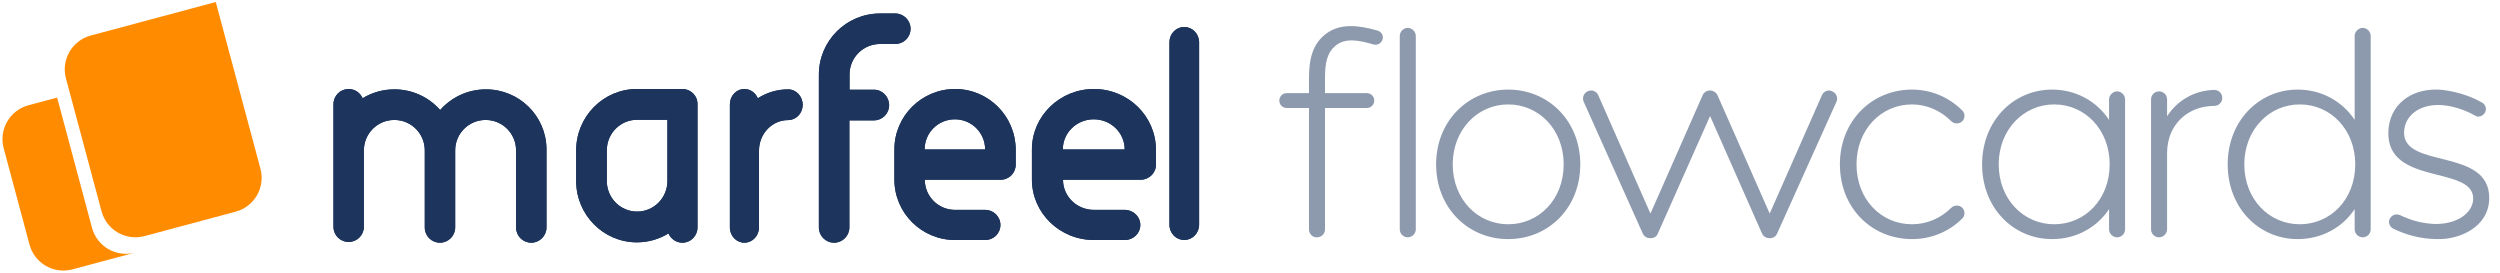
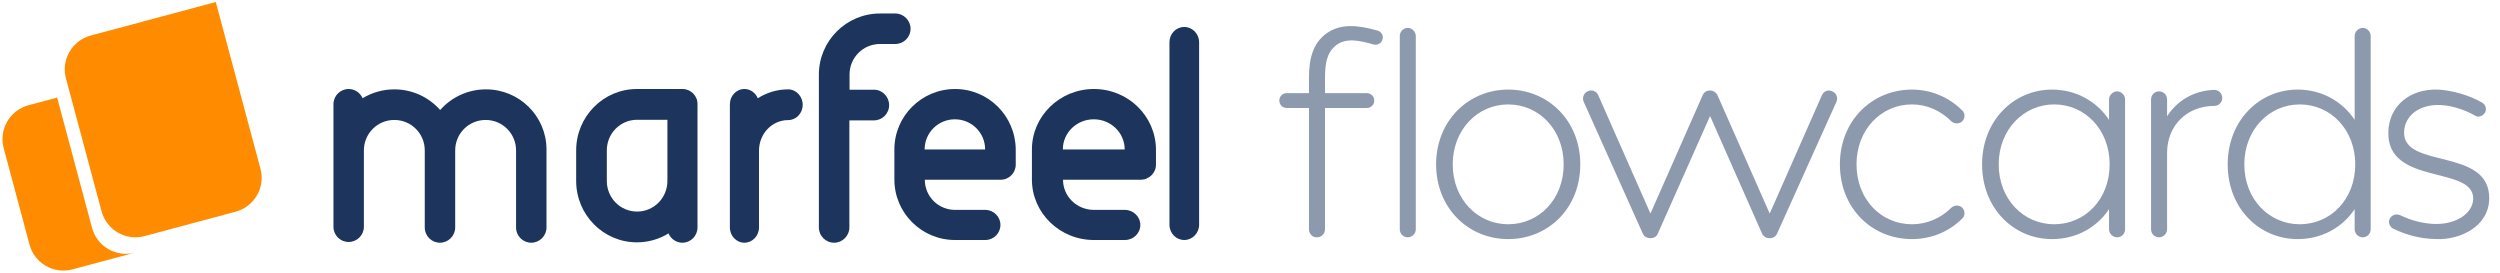
<svg xmlns="http://www.w3.org/2000/svg" width="257" height="28" viewBox="0 0 257 28" fill="none">
-   <path d="M141.608 3.141C139.565 2.562 137.826 2.409 136.393 3.415C135.021 4.391 134.563 5.916 134.563 7.99V9.575H132.276C131.849 9.575 131.514 9.911 131.514 10.338C131.514 10.765 131.849 11.1 132.276 11.1H134.563V23.573C134.563 24.03 134.929 24.427 135.387 24.396C135.844 24.396 136.21 24.03 136.21 23.573V11.1H140.51C140.937 11.1 141.272 10.765 141.272 10.338C141.272 9.911 140.937 9.575 140.51 9.575H136.21V8.02C136.21 6.404 136.454 5.459 137.186 4.788C138.284 3.781 139.809 4.178 141.211 4.574C141.699 4.696 142.157 4.33 142.157 3.842C142.157 3.507 141.913 3.232 141.608 3.141ZM144.72 24.396C145.147 24.396 145.544 24.03 145.544 23.573V3.69C145.544 3.263 145.147 2.867 144.72 2.867C144.263 2.867 143.897 3.263 143.897 3.69V23.573C143.897 24.03 144.263 24.396 144.72 24.396ZM155.043 24.579C159.16 24.579 162.453 21.407 162.453 16.894C162.453 12.412 159.16 9.21 155.043 9.21C150.957 9.21 147.633 12.412 147.633 16.894C147.633 21.407 150.957 24.579 155.043 24.579ZM155.043 23.054C151.902 23.054 149.34 20.493 149.34 16.894C149.34 13.326 151.902 10.734 155.043 10.734C158.215 10.734 160.746 13.326 160.746 16.894C160.746 20.493 158.215 23.054 155.043 23.054ZM188.36 9.392C187.964 9.179 187.476 9.362 187.293 9.789L181.926 21.956L176.559 9.789C176.406 9.484 176.101 9.301 175.796 9.301C175.461 9.301 175.156 9.484 175.034 9.789L169.667 21.956L164.3 9.789C164.117 9.362 163.629 9.179 163.202 9.392C162.805 9.575 162.622 10.063 162.805 10.46L168.874 24C169.026 24.335 169.331 24.488 169.667 24.488C170.002 24.488 170.307 24.335 170.429 24L175.796 11.924L181.133 24C181.285 24.335 181.59 24.488 181.926 24.488C182.231 24.488 182.566 24.335 182.688 24L188.787 10.46C188.97 10.063 188.787 9.575 188.36 9.392ZM196.552 24.579C198.534 24.579 200.363 23.817 201.705 22.475C201.858 22.353 201.949 22.139 201.949 21.926C201.949 21.468 201.614 21.133 201.156 21.133C200.943 21.133 200.729 21.225 200.607 21.346C199.51 22.444 198.076 23.054 196.552 23.054C193.38 23.054 190.849 20.493 190.849 16.894C190.849 13.326 193.38 10.734 196.552 10.734C198.076 10.734 199.51 11.375 200.607 12.473C200.729 12.595 200.943 12.686 201.156 12.686C201.614 12.686 201.949 12.351 201.949 11.893C201.949 11.68 201.858 11.466 201.705 11.344C200.363 10.002 198.534 9.21 196.552 9.21C192.435 9.21 189.141 12.412 189.141 16.894C189.141 21.407 192.435 24.579 196.552 24.579ZM217.635 9.392C217.208 9.392 216.812 9.789 216.812 10.216V12.32C215.531 10.399 213.396 9.21 210.957 9.21C206.992 9.21 203.76 12.412 203.76 16.894C203.76 21.407 206.992 24.579 210.957 24.579C213.396 24.579 215.531 23.42 216.812 21.499V23.573C216.812 24.03 217.208 24.396 217.635 24.396C218.092 24.396 218.458 24.03 218.458 23.573V10.216C218.458 9.789 218.092 9.392 217.635 9.392ZM211.17 23.054C208.029 23.054 205.467 20.493 205.467 16.894C205.467 13.326 208.029 10.734 211.17 10.734C214.342 10.734 216.873 13.326 216.873 16.894C216.873 20.493 214.342 23.054 211.17 23.054ZM227.625 9.24C225.551 9.301 223.813 10.338 222.776 11.954V10.216C222.776 9.758 222.41 9.392 221.953 9.392C221.495 9.392 221.129 9.758 221.129 10.216V23.573C221.129 24.03 221.495 24.396 221.953 24.396C222.38 24.396 222.776 24.03 222.776 23.573V15.735C222.776 12.838 224.88 10.887 227.625 10.887C228.082 10.887 228.448 10.521 228.448 10.063C228.448 9.606 228.082 9.24 227.625 9.24ZM242.883 2.867C242.456 2.867 242.059 3.263 242.059 3.69V12.32C240.779 10.399 238.644 9.21 236.204 9.21C232.24 9.21 229.007 12.412 229.007 16.894C229.007 21.407 232.24 24.579 236.204 24.579C238.644 24.579 240.779 23.42 242.059 21.499V23.573C242.059 24.03 242.456 24.396 242.883 24.396C243.34 24.396 243.706 24.03 243.706 23.573V3.69C243.706 3.263 243.34 2.867 242.883 2.867ZM236.418 23.054C233.277 23.054 230.715 20.493 230.715 16.894C230.715 13.326 233.277 10.734 236.418 10.734C239.589 10.734 242.12 13.326 242.12 16.894C242.12 20.493 239.589 23.054 236.418 23.054ZM250.463 24.579C252.842 24.671 255.861 23.329 255.892 20.401C255.953 15.126 247.018 17.413 247.139 13.57C247.2 11.863 248.725 10.734 250.799 10.795C251.958 10.826 253.33 11.253 254.397 11.863C254.489 11.924 254.611 11.985 254.763 11.985C255.19 11.985 255.526 11.649 255.556 11.222C255.556 10.948 255.404 10.673 255.16 10.551C253.94 9.819 252.049 9.27 250.616 9.21C247.719 9.118 245.615 10.887 245.523 13.509C245.31 19.151 254.336 16.955 254.245 20.462C254.184 21.987 252.446 23.085 250.25 23.024C249.03 22.963 247.902 22.688 246.713 22.109C246.621 22.078 246.499 22.048 246.408 22.048C245.981 22.017 245.615 22.383 245.584 22.78C245.584 23.085 245.767 23.39 246.042 23.512C247.414 24.183 248.878 24.549 250.463 24.579Z" fill="#1D355D" fill-opacity="0.5" />
-   <path fill-rule="evenodd" clip-rule="evenodd" d="M81.019 9.186C79.879 9.186 78.809 9.523 77.901 10.102C77.669 9.541 77.134 9.149 76.528 9.149C75.691 9.149 75.031 9.859 75.031 10.719V23.38C75.031 24.259 75.709 24.951 76.528 24.951C77.348 24.951 78.025 24.24 78.025 23.38V15.488C78.025 13.749 79.362 12.346 81.019 12.346C81.857 12.346 82.516 11.636 82.516 10.775C82.516 9.915 81.857 9.186 81.019 9.186Z" fill="#1D355D" />
-   <path fill-rule="evenodd" clip-rule="evenodd" d="M81.019 9.186C79.879 9.186 78.809 9.523 77.901 10.102C77.669 9.541 77.134 9.149 76.528 9.149C75.691 9.149 75.031 9.859 75.031 10.719V23.38C75.031 24.259 75.709 24.951 76.528 24.951C77.348 24.951 78.025 24.24 78.025 23.38V15.488C78.025 13.749 79.362 12.346 81.019 12.346C81.857 12.346 82.516 11.636 82.516 10.775C82.516 9.915 81.857 9.186 81.019 9.186Z" fill="#1D355D" />
-   <path fill-rule="evenodd" clip-rule="evenodd" d="M68.609 18.604C68.609 20.345 67.219 21.749 65.495 21.749C63.771 21.749 62.381 20.345 62.381 18.604V15.458C62.381 13.717 63.771 12.313 65.495 12.313H68.609V18.604ZM70.166 9.149H65.476C62.028 9.149 59.229 11.976 59.229 15.458V18.604C59.229 22.086 62.028 24.913 65.476 24.913C66.662 24.913 67.775 24.576 68.72 23.996C68.961 24.557 69.517 24.951 70.147 24.951C71.018 24.951 71.704 24.239 71.704 23.378V10.721C71.723 9.86 71.018 9.149 70.166 9.149Z" fill="#1D355D" />
-   <path fill-rule="evenodd" clip-rule="evenodd" d="M68.609 18.604C68.609 20.345 67.219 21.749 65.495 21.749C63.771 21.749 62.381 20.345 62.381 18.604V15.458C62.381 13.717 63.771 12.313 65.495 12.313H68.609V18.604ZM70.166 9.149H65.476C62.028 9.149 59.229 11.976 59.229 15.458V18.604C59.229 22.086 62.028 24.913 65.476 24.913C66.662 24.913 67.775 24.576 68.72 23.996C68.961 24.557 69.517 24.951 70.147 24.951C71.018 24.951 71.704 24.239 71.704 23.378V10.721C71.723 9.86 71.018 9.149 70.166 9.149Z" fill="#1D355D" />
-   <path fill-rule="evenodd" clip-rule="evenodd" d="M49.96 9.186C48.079 9.186 46.403 10.005 45.248 11.308C44.093 10.005 42.417 9.186 40.536 9.186C39.344 9.186 38.227 9.521 37.277 10.098C37.035 9.539 36.476 9.149 35.843 9.149C34.968 9.149 34.279 9.856 34.279 10.712V23.313C34.279 24.187 34.987 24.876 35.843 24.876C36.7 24.876 37.408 24.169 37.408 23.313V15.458C37.408 13.727 38.804 12.331 40.536 12.331C42.268 12.331 43.665 13.727 43.665 15.458V23.387C43.665 24.262 44.373 24.951 45.229 24.951C46.086 24.951 46.794 24.243 46.794 23.387V15.458C46.794 13.727 48.19 12.331 49.922 12.331C51.654 12.331 53.051 13.727 53.051 15.458V23.387C53.051 24.262 53.759 24.951 54.615 24.951C55.472 24.951 56.18 24.243 56.18 23.387V15.384C56.18 15.365 56.18 15.328 56.18 15.309C56.143 11.903 53.368 9.186 49.96 9.186Z" fill="#1D355D" />
-   <path fill-rule="evenodd" clip-rule="evenodd" d="M49.96 9.186C48.079 9.186 46.403 10.005 45.248 11.308C44.093 10.005 42.417 9.186 40.536 9.186C39.344 9.186 38.227 9.521 37.277 10.098C37.035 9.539 36.476 9.149 35.843 9.149C34.968 9.149 34.279 9.856 34.279 10.712V23.313C34.279 24.187 34.987 24.876 35.843 24.876C36.7 24.876 37.408 24.169 37.408 23.313V15.458C37.408 13.727 38.804 12.331 40.536 12.331C42.268 12.331 43.665 13.727 43.665 15.458V23.387C43.665 24.262 44.373 24.951 45.229 24.951C46.086 24.951 46.794 24.243 46.794 23.387V15.458C46.794 13.727 48.19 12.331 49.922 12.331C51.654 12.331 53.051 13.727 53.051 15.458V23.387C53.051 24.262 53.759 24.951 54.615 24.951C55.472 24.951 56.18 24.243 56.18 23.387V15.384C56.18 15.365 56.18 15.328 56.18 15.309C56.143 11.903 53.368 9.186 49.96 9.186Z" fill="#1D355D" />
-   <path fill-rule="evenodd" clip-rule="evenodd" d="M109.259 15.362C109.259 13.647 110.678 12.265 112.438 12.265C114.198 12.265 115.617 13.647 115.617 15.362H109.259ZM112.457 9.149C108.938 9.149 106.081 11.933 106.081 15.362V18.46C106.081 21.889 108.938 24.673 112.457 24.673H115.636C116.525 24.673 117.225 23.973 117.225 23.125C117.225 22.276 116.506 21.576 115.636 21.576H112.457C110.697 21.576 109.278 20.193 109.278 18.478H117.244C118.133 18.478 118.833 17.777 118.833 16.929V15.381C118.814 11.933 115.976 9.149 112.457 9.149Z" fill="#1D355D" />
-   <path fill-rule="evenodd" clip-rule="evenodd" d="M109.259 15.362C109.259 13.647 110.678 12.265 112.438 12.265C114.198 12.265 115.617 13.647 115.617 15.362H109.259ZM112.457 9.149C108.938 9.149 106.081 11.933 106.081 15.362V18.46C106.081 21.889 108.938 24.673 112.457 24.673H115.636C116.525 24.673 117.225 23.973 117.225 23.125C117.225 22.276 116.506 21.576 115.636 21.576H112.457C110.697 21.576 109.278 20.193 109.278 18.478H117.244C118.133 18.478 118.833 17.777 118.833 16.929V15.381C118.814 11.933 115.976 9.149 112.457 9.149Z" fill="#1D355D" />
-   <path fill-rule="evenodd" clip-rule="evenodd" d="M95.052 15.362C95.052 13.647 96.44 12.265 98.161 12.265C99.882 12.265 101.271 13.647 101.271 15.362H95.052ZM98.18 9.149C94.737 9.149 91.942 11.933 91.942 15.362V18.46C91.942 21.889 94.737 24.673 98.18 24.673H101.289C102.159 24.673 102.844 23.973 102.844 23.125C102.844 22.276 102.141 21.576 101.289 21.576H98.18C96.459 21.576 95.07 20.193 95.07 18.478H102.862C103.733 18.478 104.417 17.777 104.417 16.929V15.381C104.399 11.933 101.622 9.149 98.18 9.149Z" fill="#1D355D" />
-   <path fill-rule="evenodd" clip-rule="evenodd" d="M95.052 15.362C95.052 13.647 96.44 12.265 98.161 12.265C99.882 12.265 101.271 13.647 101.271 15.362H95.052ZM98.18 9.149C94.737 9.149 91.942 11.933 91.942 15.362V18.46C91.942 21.889 94.737 24.673 98.18 24.673H101.289C102.159 24.673 102.844 23.973 102.844 23.125C102.844 22.276 102.141 21.576 101.289 21.576H98.18C96.459 21.576 95.07 20.193 95.07 18.478H102.862C103.733 18.478 104.417 17.777 104.417 16.929V15.381C104.399 11.933 101.622 9.149 98.18 9.149Z" fill="#1D355D" />
-   <path fill-rule="evenodd" clip-rule="evenodd" d="M121.744 2.772C120.891 2.772 120.219 3.481 120.219 4.338V23.108C120.219 23.984 120.909 24.673 121.744 24.673C122.579 24.673 123.269 23.965 123.269 23.108V4.338C123.269 3.481 122.579 2.772 121.744 2.772Z" fill="#1D355D" />
-   <path fill-rule="evenodd" clip-rule="evenodd" d="M121.744 2.772C120.891 2.772 120.219 3.481 120.219 4.338V23.108C120.219 23.984 120.909 24.673 121.744 24.673C122.579 24.673 123.269 23.965 123.269 23.108V4.338C123.269 3.481 122.579 2.772 121.744 2.772Z" fill="#1D355D" />
-   <path fill-rule="evenodd" clip-rule="evenodd" d="M89.854 9.222H87.334V7.655C87.334 5.92 88.734 4.521 90.47 4.521H92.037C92.915 4.521 93.606 3.812 93.606 2.953C93.606 2.095 92.896 1.386 92.037 1.386H90.47C86.998 1.386 84.18 4.203 84.18 7.674V23.383C84.18 24.26 84.889 24.951 85.748 24.951C86.606 24.951 87.316 24.241 87.316 23.383V12.375H89.835C90.712 12.375 91.403 11.666 91.403 10.808C91.403 9.95 90.712 9.222 89.854 9.222Z" fill="#1D355D" />
-   <path fill-rule="evenodd" clip-rule="evenodd" d="M89.854 9.222H87.334V7.655C87.334 5.92 88.734 4.521 90.47 4.521H92.037C92.915 4.521 93.606 3.812 93.606 2.953C93.606 2.095 92.896 1.386 92.037 1.386H90.47C86.998 1.386 84.18 4.203 84.18 7.674V23.383C84.18 24.26 84.889 24.951 85.748 24.951C86.606 24.951 87.316 24.241 87.316 23.383V12.375H89.835C90.712 12.375 91.403 11.666 91.403 10.808C91.403 9.95 90.712 9.222 89.854 9.222Z" fill="#1D355D" />
-   <path d="M6.78 8.066C6.265 6.143 7.406 4.167 9.329 3.652L22.182 0.208L26.774 17.346C27.29 19.268 26.149 21.244 24.226 21.76L14.854 24.271C12.931 24.786 10.955 23.645 10.44 21.723L6.78 8.066Z" fill="#FF8B00" />
-   <path fill-rule="evenodd" clip-rule="evenodd" d="M5.872 10.031L2.926 10.82C1.004 11.336 -0.137 13.312 0.378 15.234L3.033 25.142C3.548 27.065 5.524 28.206 7.447 27.691L13.874 25.969C11.951 26.484 9.975 25.343 9.46 23.42L5.872 10.031Z" fill="#FF8B00" />
+   <path d="M141.608 3.141C139.564 2.562 137.826 2.409 136.393 3.415C135.021 4.391 134.563 5.916 134.563 7.99V9.575H132.276C131.849 9.575 131.514 9.911 131.514 10.338C131.514 10.765 131.849 11.1 132.276 11.1H134.563V23.573C134.563 24.03 134.929 24.427 135.387 24.396C135.844 24.396 136.21 24.03 136.21 23.573V11.1H140.51C140.937 11.1 141.272 10.765 141.272 10.338C141.272 9.911 140.937 9.575 140.51 9.575H136.21V8.02C136.21 6.404 136.454 5.459 137.186 4.788C138.284 3.781 139.808 4.178 141.211 4.574C141.699 4.696 142.156 4.33 142.156 3.842C142.156 3.507 141.912 3.232 141.608 3.141ZM144.72 24.396C145.147 24.396 145.543 24.03 145.543 23.573V3.69C145.543 3.263 145.147 2.867 144.72 2.867C144.263 2.867 143.897 3.263 143.897 3.69V23.573C143.897 24.03 144.263 24.396 144.72 24.396ZM155.043 24.579C159.16 24.579 162.453 21.407 162.453 16.894C162.453 12.412 159.16 9.21 155.043 9.21C150.956 9.21 147.633 12.412 147.633 16.894C147.633 21.407 150.956 24.579 155.043 24.579ZM155.043 23.054C151.902 23.054 149.34 20.493 149.34 16.894C149.34 13.326 151.902 10.734 155.043 10.734C158.214 10.734 160.745 13.326 160.745 16.894C160.745 20.493 158.214 23.054 155.043 23.054ZM188.36 9.392C187.964 9.179 187.476 9.362 187.293 9.789L181.926 21.956L176.558 9.789C176.406 9.484 176.101 9.301 175.796 9.301C175.461 9.301 175.156 9.484 175.034 9.789L169.667 21.956L164.299 9.789C164.116 9.362 163.629 9.179 163.202 9.392C162.805 9.575 162.622 10.063 162.805 10.46L168.874 24C169.026 24.335 169.331 24.488 169.667 24.488C170.002 24.488 170.307 24.335 170.429 24L175.796 11.924L181.133 24C181.285 24.335 181.59 24.488 181.926 24.488C182.231 24.488 182.566 24.335 182.688 24L188.787 10.46C188.97 10.063 188.787 9.575 188.36 9.392ZM196.551 24.579C198.533 24.579 200.363 23.817 201.705 22.475C201.857 22.353 201.949 22.139 201.949 21.926C201.949 21.468 201.613 21.133 201.156 21.133C200.943 21.133 200.729 21.225 200.607 21.346C199.509 22.444 198.076 23.054 196.551 23.054C193.38 23.054 190.849 20.493 190.849 16.894C190.849 13.326 193.38 10.734 196.551 10.734C198.076 10.734 199.509 11.375 200.607 12.473C200.729 12.595 200.943 12.686 201.156 12.686C201.613 12.686 201.949 12.351 201.949 11.893C201.949 11.68 201.857 11.466 201.705 11.344C200.363 10.002 198.533 9.21 196.551 9.21C192.434 9.21 189.141 12.412 189.141 16.894C189.141 21.407 192.434 24.579 196.551 24.579ZM217.635 9.392C217.208 9.392 216.811 9.789 216.811 10.216V12.32C215.531 10.399 213.396 9.21 210.956 9.21C206.992 9.21 203.759 12.412 203.759 16.894C203.759 21.407 206.992 24.579 210.956 24.579C213.396 24.579 215.531 23.42 216.811 21.499V23.573C216.811 24.03 217.208 24.396 217.635 24.396C218.092 24.396 218.458 24.03 218.458 23.573V10.216C218.458 9.789 218.092 9.392 217.635 9.392ZM211.17 23.054C208.029 23.054 205.467 20.493 205.467 16.894C205.467 13.326 208.029 10.734 211.17 10.734C214.341 10.734 216.872 13.326 216.872 16.894C216.872 20.493 214.341 23.054 211.17 23.054ZM227.625 9.24C225.551 9.301 223.813 10.338 222.776 11.954V10.216C222.776 9.758 222.41 9.392 221.953 9.392C221.495 9.392 221.129 9.758 221.129 10.216V23.573C221.129 24.03 221.495 24.396 221.953 24.396C222.379 24.396 222.776 24.03 222.776 23.573V15.735C222.776 12.838 224.88 10.887 227.625 10.887C228.082 10.887 228.448 10.521 228.448 10.063C228.448 9.606 228.082 9.24 227.625 9.24ZM242.882 2.867C242.455 2.867 242.059 3.263 242.059 3.69V12.32C240.778 10.399 238.644 9.21 236.204 9.21C232.24 9.21 229.007 12.412 229.007 16.894C229.007 21.407 232.24 24.579 236.204 24.579C238.644 24.579 240.778 23.42 242.059 21.499V23.573C242.059 24.03 242.455 24.396 242.882 24.396C243.34 24.396 243.706 24.03 243.706 23.573V3.69C243.706 3.263 243.34 2.867 242.882 2.867ZM236.417 23.054C233.276 23.054 230.715 20.493 230.715 16.894C230.715 13.326 233.276 10.734 236.417 10.734C239.589 10.734 242.12 13.326 242.12 16.894C242.12 20.493 239.589 23.054 236.417 23.054ZM250.463 24.579C252.842 24.671 255.861 23.329 255.891 20.401C255.952 15.126 247.017 17.413 247.139 13.57C247.2 11.863 248.725 10.734 250.799 10.795C251.957 10.826 253.33 11.253 254.397 11.863C254.489 11.924 254.611 11.985 254.763 11.985C255.19 11.985 255.525 11.649 255.556 11.222C255.556 10.948 255.403 10.673 255.159 10.551C253.94 9.819 252.049 9.27 250.616 9.21C247.719 9.118 245.615 10.887 245.523 13.509C245.31 19.151 254.336 16.955 254.245 20.462C254.184 21.987 252.445 23.085 250.25 23.024C249.03 22.963 247.902 22.688 246.712 22.109C246.621 22.078 246.499 22.048 246.407 22.048C245.98 22.017 245.615 22.383 245.584 22.78C245.584 23.085 245.767 23.39 246.041 23.512C247.414 24.183 248.877 24.549 250.463 24.579Z" fill="#1D355D" fill-opacity="0.5" />
+   <path fill-rule="evenodd" clip-rule="evenodd" d="M81.02 9.186C79.879 9.186 78.81 9.523 77.901 10.102C77.669 9.541 77.135 9.149 76.529 9.149C75.691 9.149 75.031 9.859 75.031 10.719V23.38C75.031 24.259 75.709 24.951 76.529 24.951C77.348 24.951 78.026 24.24 78.026 23.38V15.488C78.026 13.749 79.362 12.346 81.02 12.346C81.857 12.346 82.517 11.636 82.517 10.775C82.517 9.915 81.857 9.186 81.02 9.186Z" fill="#1D355D" />
+   <path fill-rule="evenodd" clip-rule="evenodd" d="M68.609 18.604C68.609 20.345 67.219 21.749 65.495 21.749C63.771 21.749 62.381 20.345 62.381 18.604V15.458C62.381 13.717 63.771 12.313 65.495 12.313H68.609V18.604ZM70.166 9.149H65.476C62.029 9.149 59.23 11.976 59.23 15.458V18.604C59.23 22.086 62.029 24.913 65.476 24.913C66.663 24.913 67.775 24.576 68.72 23.996C68.961 24.557 69.517 24.951 70.147 24.951C71.019 24.951 71.704 24.239 71.704 23.378V10.721C71.723 9.86 71.019 9.149 70.166 9.149Z" fill="#1D355D" />
+   <path fill-rule="evenodd" clip-rule="evenodd" d="M49.96 9.186C48.079 9.186 46.403 10.005 45.248 11.308C44.093 10.005 42.417 9.186 40.536 9.186C39.345 9.186 38.227 9.521 37.277 10.098C37.035 9.539 36.477 9.149 35.843 9.149C34.968 9.149 34.279 9.856 34.279 10.712V23.313C34.279 24.187 34.987 24.876 35.843 24.876C36.7 24.876 37.408 24.169 37.408 23.313V15.458C37.408 13.727 38.804 12.331 40.536 12.331C42.269 12.331 43.665 13.727 43.665 15.458V23.387C43.665 24.262 44.373 24.951 45.23 24.951C46.086 24.951 46.794 24.243 46.794 23.387V15.458C46.794 13.727 48.191 12.331 49.922 12.331C51.655 12.331 53.051 13.727 53.051 15.458V23.387C53.051 24.262 53.759 24.951 54.616 24.951C55.472 24.951 56.18 24.243 56.18 23.387V15.384C56.18 15.365 56.18 15.328 56.18 15.309C56.143 11.903 53.368 9.186 49.96 9.186Z" fill="#1D355D" />
+   <path fill-rule="evenodd" clip-rule="evenodd" d="M109.26 15.362C109.26 13.647 110.679 12.265 112.438 12.265C114.198 12.265 115.617 13.647 115.617 15.362H109.26ZM112.457 9.149C108.938 9.149 106.081 11.933 106.081 15.362V18.46C106.081 21.889 108.938 24.673 112.457 24.673H115.636C116.525 24.673 117.225 23.973 117.225 23.125C117.225 22.276 116.506 21.576 115.636 21.576H112.457C110.698 21.576 109.279 20.193 109.279 18.478H117.244C118.133 18.478 118.834 17.777 118.834 16.929V15.381C118.815 11.933 115.976 9.149 112.457 9.149Z" fill="#1D355D" />
+   <path fill-rule="evenodd" clip-rule="evenodd" d="M95.052 15.362C95.052 13.647 96.44 12.265 98.162 12.265C99.883 12.265 101.271 13.647 101.271 15.362H95.052ZM98.18 9.149C94.737 9.149 91.942 11.933 91.942 15.362V18.46C91.942 21.889 94.737 24.673 98.18 24.673H101.289C102.16 24.673 102.844 23.973 102.844 23.125C102.844 22.276 102.141 21.576 101.289 21.576H98.18C96.459 21.576 95.07 20.193 95.07 18.478H102.863C103.733 18.478 104.418 17.777 104.418 16.929V15.381C104.399 11.933 101.623 9.149 98.18 9.149Z" fill="#1D355D" />
+   <path fill-rule="evenodd" clip-rule="evenodd" d="M121.744 2.772C120.891 2.772 120.22 3.481 120.22 4.338V23.108C120.22 23.984 120.909 24.673 121.744 24.673C122.579 24.673 123.269 23.965 123.269 23.108V4.338C123.269 3.481 122.579 2.772 121.744 2.772Z" fill="#1D355D" />
+   <path fill-rule="evenodd" clip-rule="evenodd" d="M89.854 9.222H87.334V7.655C87.334 5.92 88.734 4.521 90.47 4.521H92.038C92.915 4.521 93.606 3.812 93.606 2.953C93.606 2.095 92.896 1.386 92.038 1.386H90.47C86.998 1.386 84.18 4.203 84.18 7.674V23.383C84.18 24.26 84.889 24.951 85.748 24.951C86.606 24.951 87.316 24.241 87.316 23.383V12.375H89.835C90.713 12.375 91.403 11.666 91.403 10.808C91.403 9.95 90.713 9.222 89.854 9.222Z" fill="#1D355D" />
+   <path d="M6.781 8.066C6.266 6.144 7.407 4.168 9.33 3.653L22.183 0.208L26.775 17.346C27.291 19.269 26.15 21.245 24.227 21.76L14.855 24.272C12.932 24.787 10.956 23.646 10.441 21.723L6.781 8.066Z" fill="#FF8B00" />
+   <path fill-rule="evenodd" clip-rule="evenodd" d="M5.873 10.032L2.927 10.821C1.005 11.336 -0.136 13.312 0.379 15.235L3.034 25.143C3.549 27.066 5.525 28.206 7.448 27.691L13.875 25.969C11.952 26.485 9.976 25.344 9.461 23.421L5.873 10.032Z" fill="#FF8B00" />
</svg>
